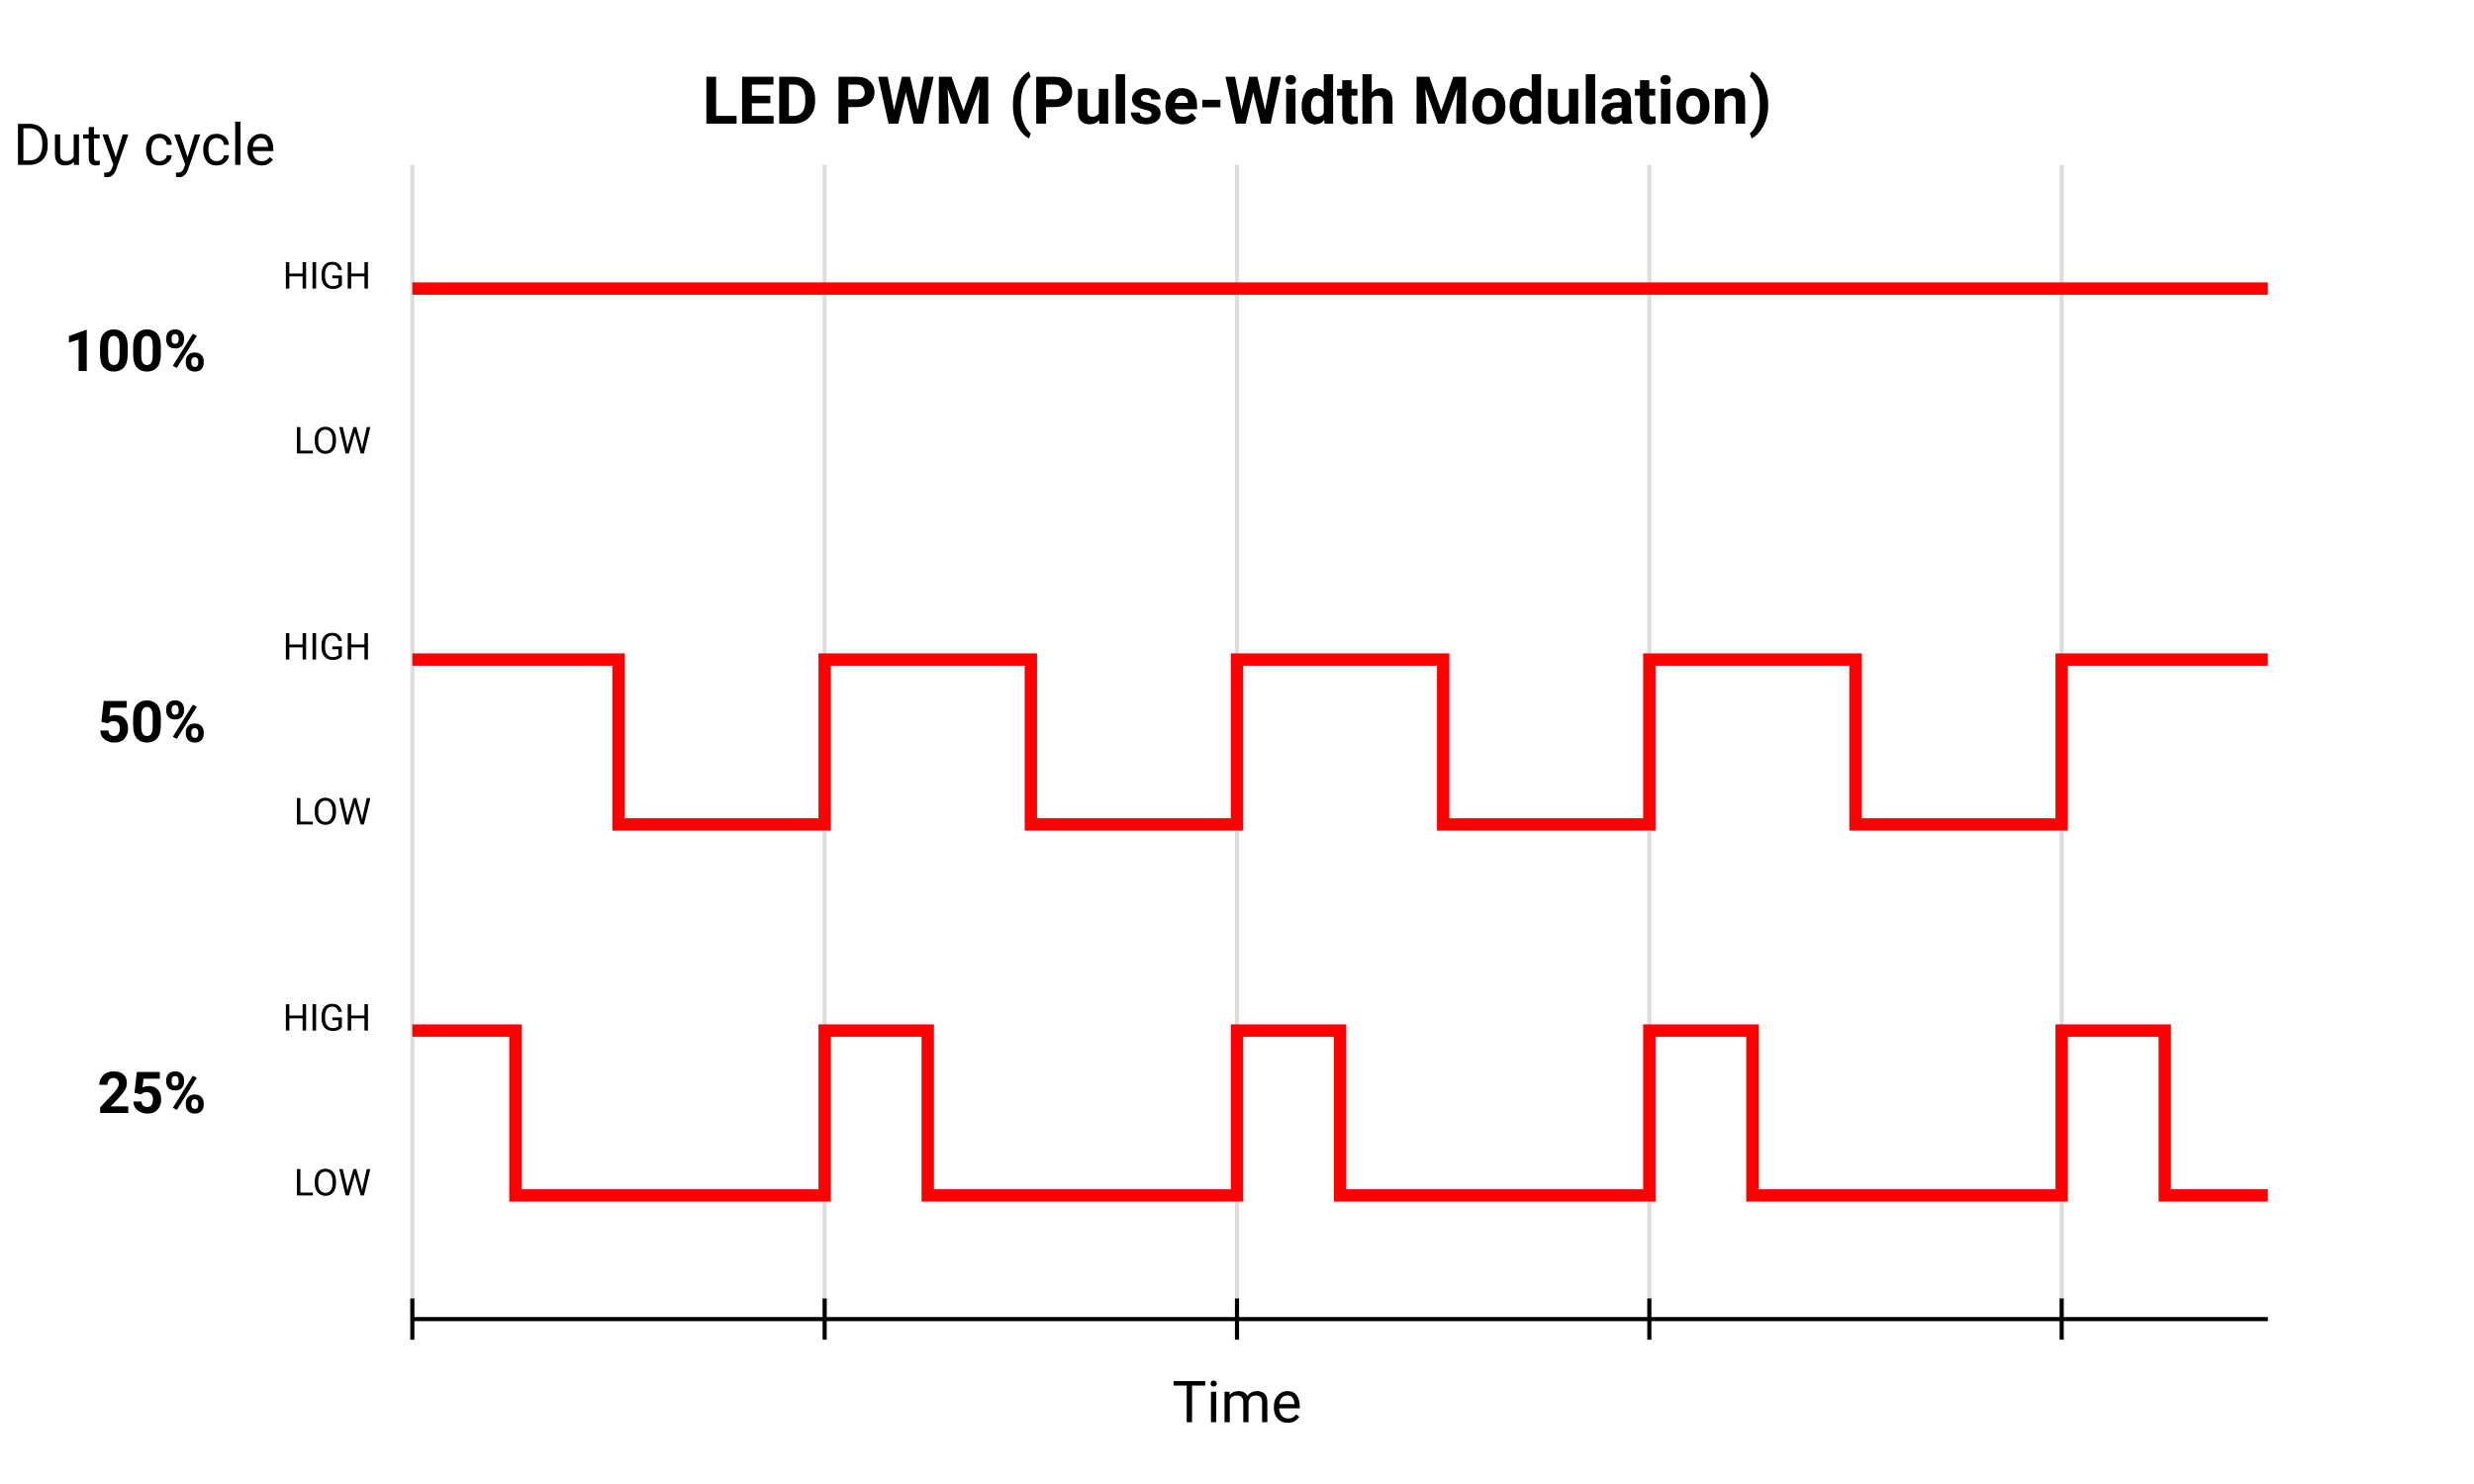
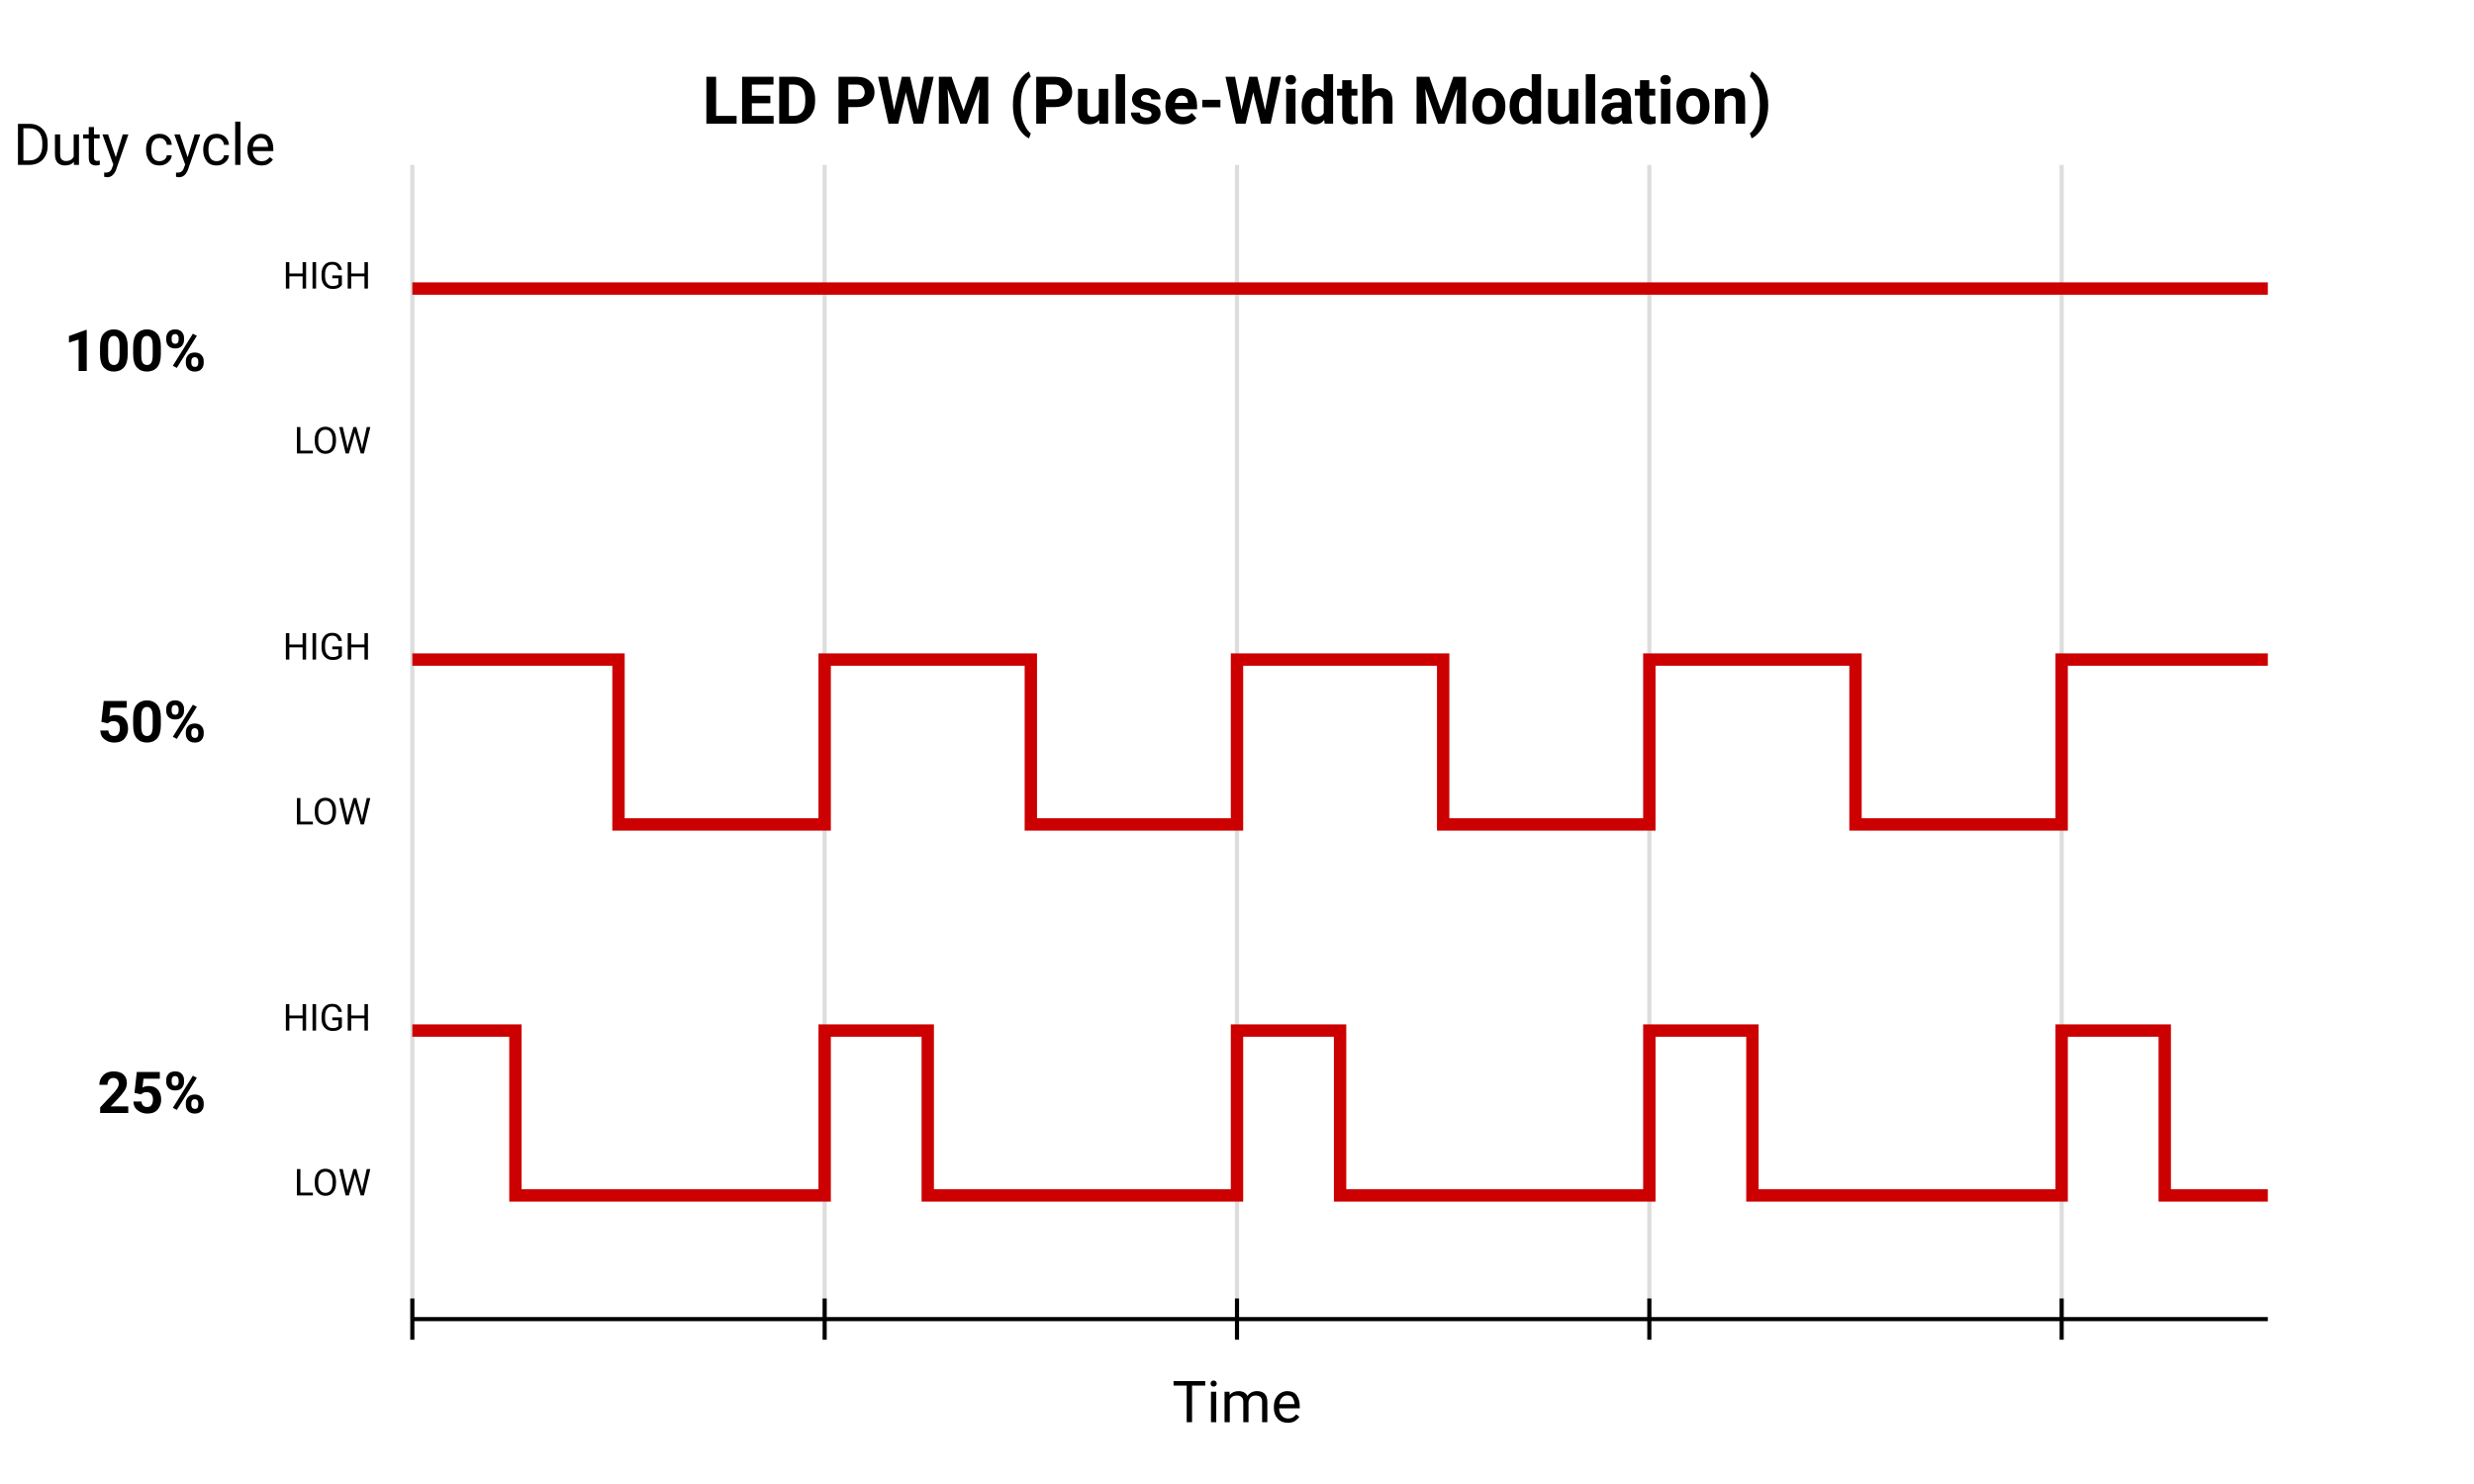
<svg xmlns="http://www.w3.org/2000/svg" width="100%" height="100%" viewBox="0 0 600 360" preserveAspectRatio="xMidYMid meet">
  <style>
    .title {
      font-family: -apple-system, system-ui, BlinkMacSystemFont, Roboto, Arial, sans-serif;
      font-size: 16px;
      font-weight: bold;
      text-anchor: middle;
    }
    .brightness-text {
      font-family: -apple-system, system-ui, BlinkMacSystemFont, Roboto, Arial, sans-serif;
      font-size: 14px;
      text-anchor: end;
      font-weight: bold;
    }
    .axis-text {
      font-family: -apple-system, system-ui, BlinkMacSystemFont, Roboto, Arial, sans-serif;
      font-size: 14px;
      text-anchor: middle;
    }

    .state-indicator {
      font-family: -apple-system, system-ui, BlinkMacSystemFont, Roboto, Arial, sans-serif;
      font-size: 9px;
      text-anchor: end;
    }

    .grid-line {
      stroke: #ddd;
      stroke-width: 1;
    }
    .axis-line {
      stroke: #000;
      stroke-width: 1;
    }
    .tick {
      stroke: #000;
      stroke-width: 1;
    }

    .wave {
      fill: none;
-       stroke: #ff0000;
+       stroke: #cc0000;
      stroke-width: 3;
    }
  </style>
  <g>
    <line x1="100" y1="40" x2="100" y2="320" class="grid-line" />
    <line x1="200" y1="40" x2="200" y2="320" class="grid-line" />
    <line x1="300" y1="40" x2="300" y2="320" class="grid-line" />
    <line x1="400" y1="40" x2="400" y2="320" class="grid-line" />
    <line x1="500" y1="40" x2="500" y2="320" class="grid-line" />
  </g>
  <text x="300" y="30" class="title">LED PWM (Pulse-Width Modulation)</text>
  <text x="35" y="40" class="axis-text">Duty cycle</text>
  <g class="brightness-level">
    <text x="50" y="90" class="brightness-text">100%</text>
    <polyline points="100,70 550,70" class="wave" />
  </g>
  <g class="brightness-level">
    <text x="50" y="180" class="brightness-text">50%</text>
    <polyline points="100,160 150,160 150,200 200,200 200,160 250,160 250,200 300,200 300,160 350,160 350,200 400,200 400,160 450,160 450,200 500,200 500,160 550,160" class="wave" />
  </g>
  <g class="brightness-level">
    <text x="50" y="270" class="brightness-text">25%</text>
    <polyline points="100,250 125,250 125,290 200,290 200,250 225,250 225,290 300,290 300,250 325,250 325,290 400,290 400,250 425,250 425,290 500,290 500,250 525,250 525,290 550,290" class="wave" />
  </g>
  <g class="axis">
    <line x1="100" y1="320" x2="550" y2="320" class="axis-line" />
    <text x="300" y="345" class="axis-text">Time</text>
    <line x1="100" y1="315" x2="100" y2="325" class="tick" />
    <line x1="200" y1="315" x2="200" y2="325" class="tick" />
    <line x1="300" y1="315" x2="300" y2="325" class="tick" />
    <line x1="400" y1="315" x2="400" y2="325" class="tick" />
    <line x1="500" y1="315" x2="500" y2="325" class="tick" />
  </g>
  <g class="state-indicators">
    <text x="90" y="70" class="state-indicator">HIGH</text>
    <text x="90" y="110" class="state-indicator">LOW</text>
    <text x="90" y="160" class="state-indicator">HIGH</text>
    <text x="90" y="200" class="state-indicator">LOW</text>
    <text x="90" y="250" class="state-indicator">HIGH</text>
    <text x="90" y="290" class="state-indicator">LOW</text>
  </g>
</svg>
